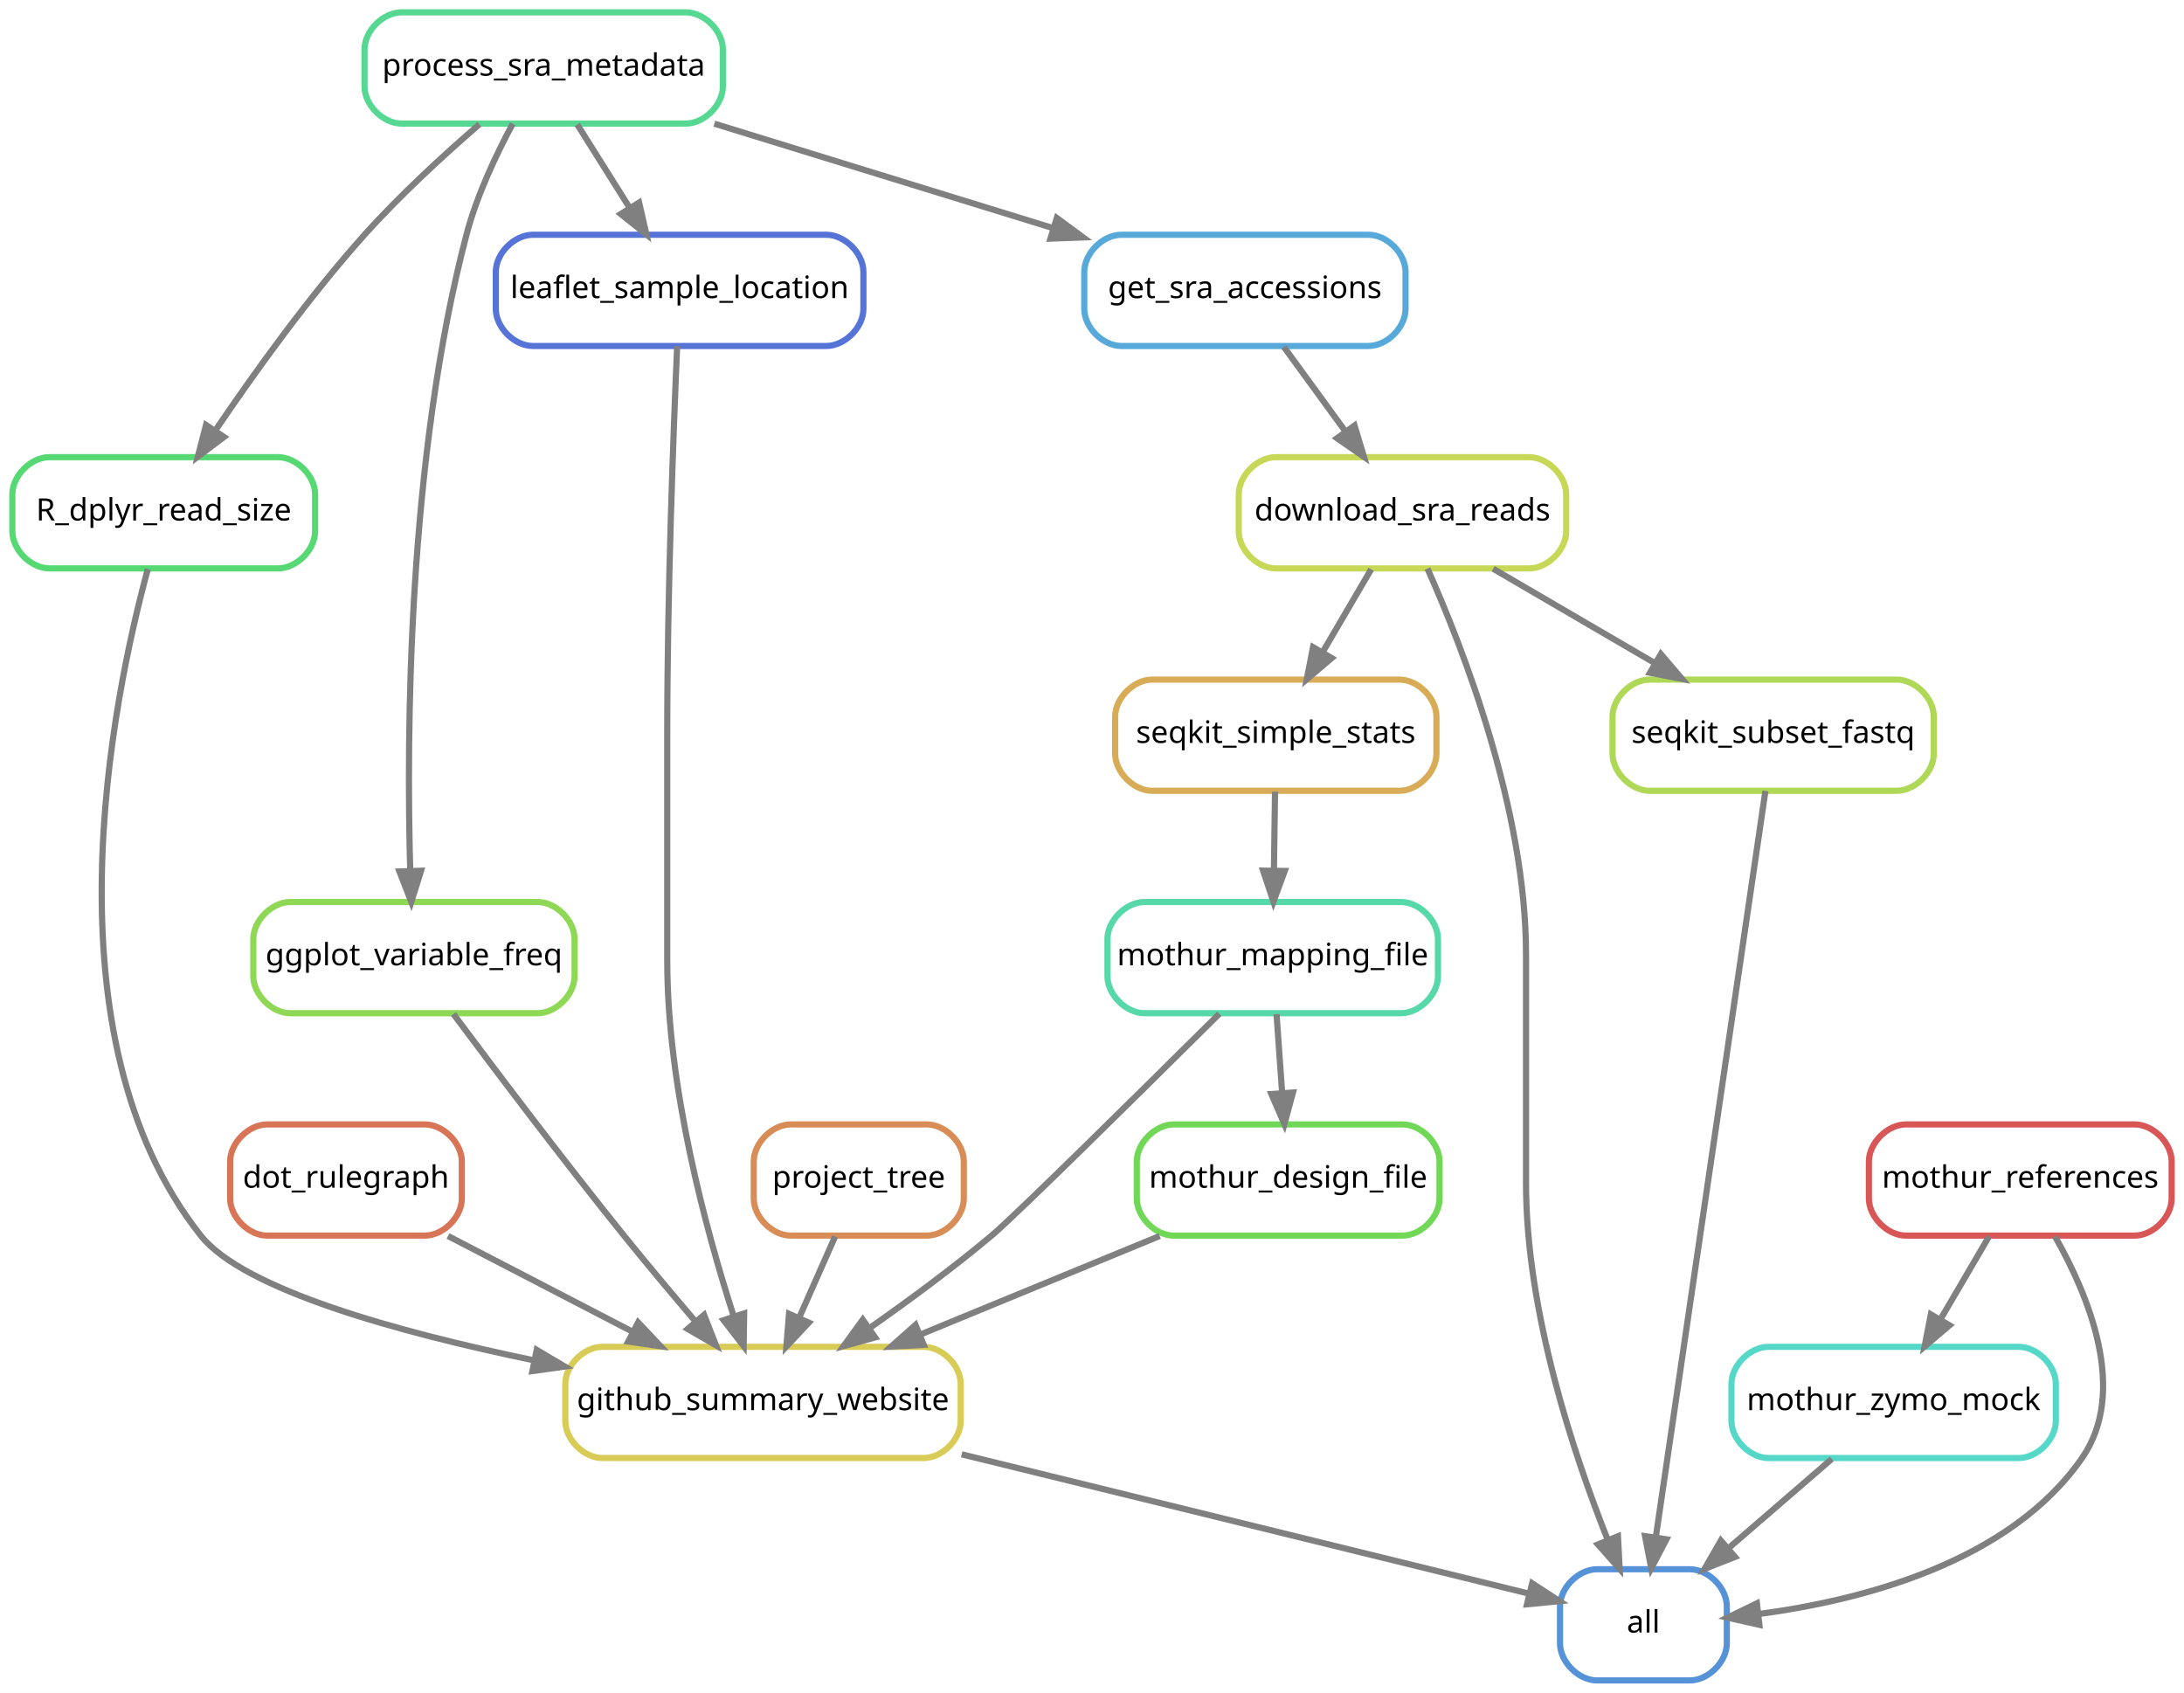
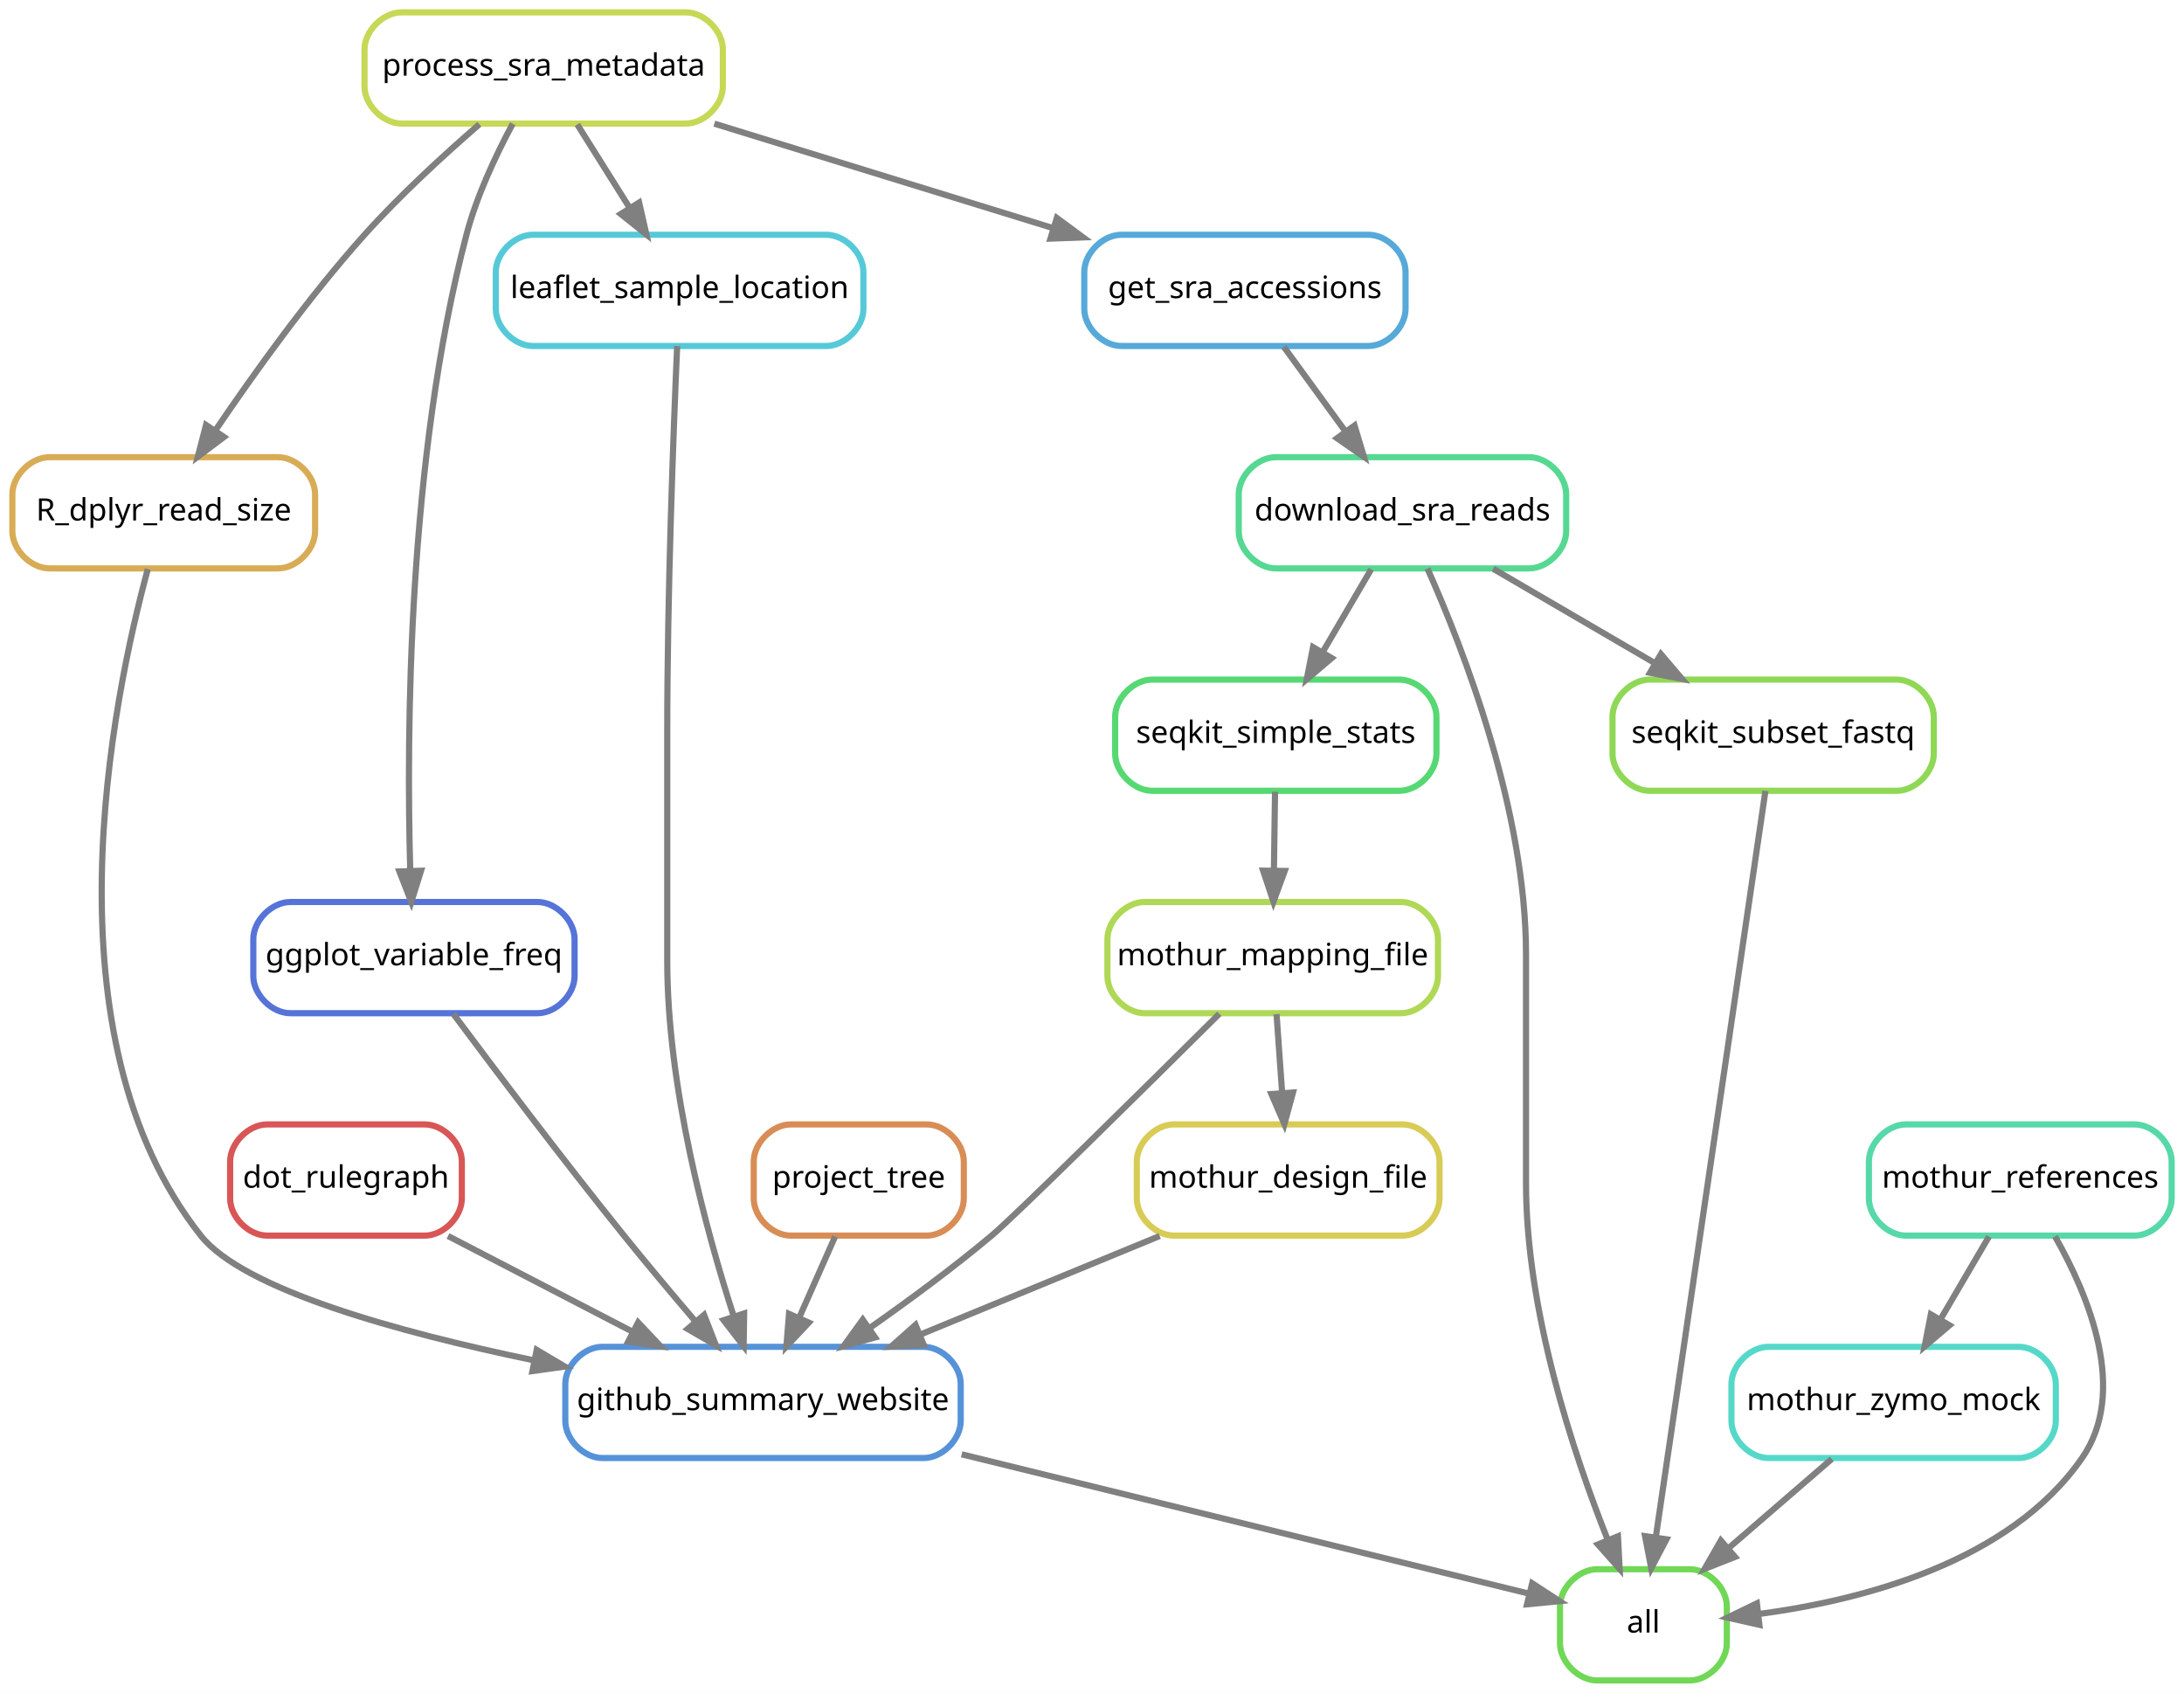
<svg xmlns="http://www.w3.org/2000/svg" width="707pt" height="548pt" viewBox="0.00 0.00 707.00 548.00">
  <g id="graph0" class="graph" transform="scale(1 1) rotate(0) translate(4 544)">
    <polygon fill="white" stroke="none" points="-4,4 -4,-544 703,-544 703,4 -4,4" />
    <g id="node1" class="node">
-       <path fill="none" stroke="#5692d8" stroke-width="2" d="M543,-36C543,-36 513,-36 513,-36 507,-36 501,-30 501,-24 501,-24 501,-12 501,-12 501,-6 507,0 513,0 513,0 543,0 543,0 549,0 555,-6 555,-12 555,-12 555,-24 555,-24 555,-30 549,-36 543,-36" />
+       <path fill="none" stroke="#70d856" stroke-width="2" d="M543,-36C543,-36 513,-36 513,-36 507,-36 501,-30 501,-24 501,-24 501,-12 501,-12 501,-6 507,0 513,0 513,0 543,0 543,0 549,0 555,-6 555,-12 555,-12 555,-24 555,-24 555,-30 549,-36 543,-36" />
      <text text-anchor="middle" x="528" y="-15.5" font-family="sans" font-size="10.00">all</text>
    </g>
    <g id="node2" class="node">
-       <path fill="none" stroke="#d8cb56" stroke-width="2" d="M295,-108C295,-108 191,-108 191,-108 185,-108 179,-102 179,-96 179,-96 179,-84 179,-84 179,-78 185,-72 191,-72 191,-72 295,-72 295,-72 301,-72 307,-78 307,-84 307,-84 307,-96 307,-96 307,-102 301,-108 295,-108" />
+       <path fill="none" stroke="#5692d8" stroke-width="2" d="M295,-108C295,-108 191,-108 191,-108 185,-108 179,-102 179,-96 179,-96 179,-84 179,-84 179,-78 185,-72 191,-72 191,-72 295,-72 295,-72 301,-72 307,-78 307,-84 307,-84 307,-96 307,-96 307,-102 301,-108 295,-108" />
      <text text-anchor="middle" x="243" y="-87.5" font-family="sans" font-size="10.00">github_summary_website</text>
    </g>
-     <g id="edge2" class="edge">
+     <g id="edge5" class="edge">
      <path fill="none" stroke="grey" stroke-width="2" d="M307.31,-73.2C363.94,-59.3 444.42,-39.53 490.92,-28.11" />
      <polygon fill="grey" stroke="grey" stroke-width="2" points="491.99,-31.45 500.87,-25.66 490.32,-24.65 491.99,-31.45" />
    </g>
    <g id="node3" class="node">
-       <path fill="none" stroke="#d87556" stroke-width="2" d="M133.5,-180C133.5,-180 82.5,-180 82.5,-180 76.5,-180 70.5,-174 70.5,-168 70.5,-168 70.5,-156 70.5,-156 70.5,-150 76.5,-144 82.5,-144 82.5,-144 133.5,-144 133.5,-144 139.5,-144 145.5,-150 145.5,-156 145.5,-156 145.5,-168 145.5,-168 145.5,-174 139.5,-180 133.5,-180" />
+       <path fill="none" stroke="#d85656" stroke-width="2" d="M133.5,-180C133.5,-180 82.5,-180 82.5,-180 76.5,-180 70.5,-174 70.5,-168 70.5,-168 70.5,-156 70.5,-156 70.5,-150 76.5,-144 82.5,-144 82.5,-144 133.5,-144 133.5,-144 139.5,-144 145.5,-150 145.5,-156 145.5,-156 145.5,-168 145.5,-168 145.5,-174 139.5,-180 133.5,-180" />
      <text text-anchor="middle" x="108" y="-159.5" font-family="sans" font-size="10.00">dot_rulegraph</text>
    </g>
    <g id="edge6" class="edge">
      <path fill="none" stroke="grey" stroke-width="2" d="M141.02,-143.88C159.08,-134.51 181.65,-122.81 200.95,-112.8" />
      <polygon fill="grey" stroke="grey" stroke-width="2" points="202.58,-115.9 209.85,-108.19 199.36,-109.69 202.58,-115.9" />
    </g>
    <g id="node4" class="node">
-       <path fill="none" stroke="#8fd856" stroke-width="2" d="M170,-252C170,-252 90,-252 90,-252 84,-252 78,-246 78,-240 78,-240 78,-228 78,-228 78,-222 84,-216 90,-216 90,-216 170,-216 170,-216 176,-216 182,-222 182,-228 182,-228 182,-240 182,-240 182,-246 176,-252 170,-252" />
+       <path fill="none" stroke="#5673d8" stroke-width="2" d="M170,-252C170,-252 90,-252 90,-252 84,-252 78,-246 78,-240 78,-240 78,-228 78,-228 78,-222 84,-216 90,-216 90,-216 170,-216 170,-216 176,-216 182,-222 182,-228 182,-228 182,-240 182,-240 182,-246 176,-252 170,-252" />
      <text text-anchor="middle" x="130" y="-231.5" font-family="sans" font-size="10.00">ggplot_variable_freq</text>
    </g>
-     <g id="edge9" class="edge">
+     <g id="edge12" class="edge">
      <path fill="none" stroke="grey" stroke-width="2" d="M142.78,-215.74C156.26,-197.65 178.24,-168.53 198,-144 205.42,-134.79 213.76,-124.86 221.22,-116.12" />
      <polygon fill="grey" stroke="grey" stroke-width="2" points="223.92,-118.35 227.77,-108.48 218.6,-113.79 223.92,-118.35" />
    </g>
    <g id="node5" class="node">
-       <path fill="none" stroke="#56d892" stroke-width="2" d="M218,-540C218,-540 126,-540 126,-540 120,-540 114,-534 114,-528 114,-528 114,-516 114,-516 114,-510 120,-504 126,-504 126,-504 218,-504 218,-504 224,-504 230,-510 230,-516 230,-516 230,-528 230,-528 230,-534 224,-540 218,-540" />
+       <path fill="none" stroke="#c6d856" stroke-width="2" d="M218,-540C218,-540 126,-540 126,-540 120,-540 114,-534 114,-528 114,-528 114,-516 114,-516 114,-510 120,-504 126,-504 126,-504 218,-504 218,-504 224,-504 230,-510 230,-516 230,-516 230,-528 230,-528 230,-534 224,-540 218,-540" />
      <text text-anchor="middle" x="172" y="-519.5" font-family="sans" font-size="10.00">process_sra_metadata</text>
    </g>
    <g id="edge13" class="edge">
      <path fill="none" stroke="grey" stroke-width="2" d="M161.98,-503.95C156.56,-493.85 150.31,-480.6 147,-468 127.96,-395.49 127.55,-306.22 128.8,-262.2" />
      <polygon fill="grey" stroke="grey" stroke-width="2" points="132.3,-262.13 129.14,-252.01 125.3,-261.89 132.3,-262.13" />
    </g>
    <g id="node6" class="node">
-       <path fill="none" stroke="#5673d8" stroke-width="2" d="M263.5,-468C263.5,-468 168.5,-468 168.5,-468 162.5,-468 156.5,-462 156.5,-456 156.5,-456 156.5,-444 156.5,-444 156.5,-438 162.5,-432 168.5,-432 168.5,-432 263.5,-432 263.5,-432 269.5,-432 275.5,-438 275.5,-444 275.5,-444 275.5,-456 275.5,-456 275.5,-462 269.5,-468 263.5,-468" />
+       <path fill="none" stroke="#56c9d8" stroke-width="2" d="M263.5,-468C263.5,-468 168.5,-468 168.5,-468 162.5,-468 156.5,-462 156.5,-456 156.5,-456 156.5,-444 156.5,-444 156.5,-438 162.5,-432 168.5,-432 168.5,-432 263.5,-432 263.5,-432 269.5,-432 275.5,-438 275.5,-444 275.5,-444 275.5,-456 275.5,-456 275.5,-462 269.5,-468 263.5,-468" />
      <text text-anchor="middle" x="216" y="-447.5" font-family="sans" font-size="10.00">leaflet_sample_location</text>
    </g>
    <g id="edge14" class="edge">
      <path fill="none" stroke="grey" stroke-width="2" d="M182.88,-503.7C187.99,-495.56 194.2,-485.69 199.84,-476.7" />
      <polygon fill="grey" stroke="grey" stroke-width="2" points="202.89,-478.43 205.25,-468.1 196.96,-474.71 202.89,-478.43" />
    </g>
    <g id="node8" class="node">
-       <path fill="none" stroke="#56d873" stroke-width="2" d="M86,-396C86,-396 12,-396 12,-396 6,-396 0,-390 0,-384 0,-384 0,-372 0,-372 0,-366 6,-360 12,-360 12,-360 86,-360 86,-360 92,-360 98,-366 98,-372 98,-372 98,-384 98,-384 98,-390 92,-396 86,-396" />
+       <path fill="none" stroke="#d8ac56" stroke-width="2" d="M86,-396C86,-396 12,-396 12,-396 6,-396 0,-390 0,-384 0,-384 0,-372 0,-372 0,-366 6,-360 12,-360 12,-360 86,-360 86,-360 92,-360 98,-366 98,-372 98,-372 98,-384 98,-384 98,-390 92,-396 86,-396" />
      <text text-anchor="middle" x="49" y="-375.5" font-family="sans" font-size="10.00">R_dplyr_read_size</text>
    </g>
    <g id="edge15" class="edge">
      <path fill="none" stroke="grey" stroke-width="2" d="M151.19,-503.78C139.7,-493.84 125.47,-480.8 114,-468 96,-447.92 78.12,-422.97 65.68,-404.6" />
      <polygon fill="grey" stroke="grey" stroke-width="2" points="68.51,-402.53 60.04,-396.17 62.69,-406.42 68.51,-402.53" />
    </g>
    <g id="node12" class="node">
      <path fill="none" stroke="#56a9d8" stroke-width="2" d="M439,-468C439,-468 359,-468 359,-468 353,-468 347,-462 347,-456 347,-456 347,-444 347,-444 347,-438 353,-432 359,-432 359,-432 439,-432 439,-432 445,-432 451,-438 451,-444 451,-444 451,-456 451,-456 451,-462 445,-468 439,-468" />
      <text text-anchor="middle" x="399" y="-447.5" font-family="sans" font-size="10.00">get_sra_accessions</text>
    </g>
    <g id="edge19" class="edge">
      <path fill="none" stroke="grey" stroke-width="2" d="M227.24,-503.97C260.33,-493.76 302.47,-480.77 336.74,-470.2" />
      <polygon fill="grey" stroke="grey" stroke-width="2" points="338.11,-473.44 346.64,-467.15 336.05,-466.75 338.11,-473.44" />
    </g>
-     <g id="edge12" class="edge">
+     <g id="edge11" class="edge">
      <path fill="none" stroke="grey" stroke-width="2" d="M215.21,-431.96C214.04,-405.3 212,-352.13 212,-307 212,-307 212,-307 212,-233 212,-192.1 224.43,-146.06 233.55,-117.79" />
      <polygon fill="grey" stroke="grey" stroke-width="2" points="236.89,-118.82 236.73,-108.22 230.25,-116.61 236.89,-118.82" />
    </g>
    <g id="node7" class="node">
      <path fill="none" stroke="#d88d56" stroke-width="2" d="M296,-180C296,-180 252,-180 252,-180 246,-180 240,-174 240,-168 240,-168 240,-156 240,-156 240,-150 246,-144 252,-144 252,-144 296,-144 296,-144 302,-144 308,-150 308,-156 308,-156 308,-168 308,-168 308,-174 302,-180 296,-180" />
      <text text-anchor="middle" x="274" y="-159.5" font-family="sans" font-size="10.00">project_tree</text>
    </g>
    <g id="edge7" class="edge">
      <path fill="none" stroke="grey" stroke-width="2" d="M266.34,-143.7C262.81,-135.73 258.54,-126.1 254.63,-117.26" />
      <polygon fill="grey" stroke="grey" stroke-width="2" points="257.82,-115.83 250.57,-108.1 251.42,-118.67 257.82,-115.83" />
    </g>
-     <g id="edge10" class="edge">
+     <g id="edge8" class="edge">
      <path fill="none" stroke="grey" stroke-width="2" d="M43.85,-359.78C32.44,-317.74 9.85,-208.64 61,-144 74.81,-126.55 124.84,-112.74 168.96,-103.6" />
      <polygon fill="grey" stroke="grey" stroke-width="2" points="169.74,-107.01 178.85,-101.61 168.36,-100.15 169.74,-107.01" />
    </g>
    <g id="node9" class="node">
-       <path fill="none" stroke="#56d8a9" stroke-width="2" d="M449.5,-252C449.5,-252 366.5,-252 366.5,-252 360.5,-252 354.5,-246 354.5,-240 354.5,-240 354.5,-228 354.5,-228 354.5,-222 360.5,-216 366.5,-216 366.5,-216 449.5,-216 449.5,-216 455.5,-216 461.5,-222 461.5,-228 461.5,-228 461.5,-240 461.5,-240 461.5,-246 455.5,-252 449.5,-252" />
+       <path fill="none" stroke="#afd856" stroke-width="2" d="M449.5,-252C449.5,-252 366.5,-252 366.5,-252 360.5,-252 354.5,-246 354.5,-240 354.5,-240 354.5,-228 354.5,-228 354.5,-222 360.5,-216 366.5,-216 366.5,-216 449.5,-216 449.5,-216 455.5,-216 461.5,-222 461.5,-228 461.5,-228 461.5,-240 461.5,-240 461.5,-246 455.5,-252 449.5,-252" />
      <text text-anchor="middle" x="408" y="-231.5" font-family="sans" font-size="10.00">mothur_mapping_file</text>
    </g>
-     <g id="edge11" class="edge">
+     <g id="edge10" class="edge">
      <path fill="none" stroke="grey" stroke-width="2" d="M390.72,-215.82C366.51,-191.79 324.62,-150.39 317,-144 304.6,-133.6 290.29,-123.05 277.57,-114.12" />
      <polygon fill="grey" stroke="grey" stroke-width="2" points="279.28,-111.04 269.07,-108.22 275.29,-116.8 279.28,-111.04" />
    </g>
    <g id="node13" class="node">
-       <path fill="none" stroke="#70d856" stroke-width="2" d="M450,-180C450,-180 376,-180 376,-180 370,-180 364,-174 364,-168 364,-168 364,-156 364,-156 364,-150 370,-144 376,-144 376,-144 450,-144 450,-144 456,-144 462,-150 462,-156 462,-156 462,-168 462,-168 462,-174 456,-180 450,-180" />
+       <path fill="none" stroke="#d8cb56" stroke-width="2" d="M450,-180C450,-180 376,-180 376,-180 370,-180 364,-174 364,-168 364,-168 364,-156 364,-156 364,-150 370,-144 376,-144 376,-144 450,-144 450,-144 456,-144 462,-150 462,-156 462,-156 462,-168 462,-168 462,-174 456,-180 450,-180" />
      <text text-anchor="middle" x="413" y="-159.5" font-family="sans" font-size="10.00">mothur_design_file</text>
    </g>
    <g id="edge20" class="edge">
      <path fill="none" stroke="grey" stroke-width="2" d="M409.24,-215.7C409.79,-207.98 410.45,-198.71 411.06,-190.11" />
      <polygon fill="grey" stroke="grey" stroke-width="2" points="414.56,-190.33 411.78,-180.1 407.57,-189.83 414.56,-190.33" />
    </g>
    <g id="node10" class="node">
-       <path fill="none" stroke="#d8ac56" stroke-width="2" d="M449,-324C449,-324 369,-324 369,-324 363,-324 357,-318 357,-312 357,-312 357,-300 357,-300 357,-294 363,-288 369,-288 369,-288 449,-288 449,-288 455,-288 461,-294 461,-300 461,-300 461,-312 461,-312 461,-318 455,-324 449,-324" />
+       <path fill="none" stroke="#56d873" stroke-width="2" d="M449,-324C449,-324 369,-324 369,-324 363,-324 357,-318 357,-312 357,-312 357,-300 357,-300 357,-294 363,-288 369,-288 369,-288 449,-288 449,-288 455,-288 461,-294 461,-300 461,-300 461,-312 461,-312 461,-318 455,-324 449,-324" />
      <text text-anchor="middle" x="409" y="-303.5" font-family="sans" font-size="10.00">seqkit_simple_stats</text>
    </g>
    <g id="edge16" class="edge">
      <path fill="none" stroke="grey" stroke-width="2" d="M408.75,-287.7C408.64,-279.98 408.51,-270.71 408.39,-262.11" />
      <polygon fill="grey" stroke="grey" stroke-width="2" points="411.89,-262.05 408.24,-252.1 404.89,-262.15 411.89,-262.05" />
    </g>
    <g id="node11" class="node">
-       <path fill="none" stroke="#c6d856" stroke-width="2" d="M491,-396C491,-396 409,-396 409,-396 403,-396 397,-390 397,-384 397,-384 397,-372 397,-372 397,-366 403,-360 409,-360 409,-360 491,-360 491,-360 497,-360 503,-366 503,-372 503,-372 503,-384 503,-384 503,-390 497,-396 491,-396" />
+       <path fill="none" stroke="#56d892" stroke-width="2" d="M491,-396C491,-396 409,-396 409,-396 403,-396 397,-390 397,-384 397,-384 397,-372 397,-372 397,-366 403,-360 409,-360 409,-360 491,-360 491,-360 497,-360 503,-366 503,-372 503,-372 503,-384 503,-384 503,-390 497,-396 491,-396" />
      <text text-anchor="middle" x="450" y="-375.5" font-family="sans" font-size="10.00">download_sra_reads</text>
    </g>
-     <g id="edge3" class="edge">
+     <g id="edge4" class="edge">
      <path fill="none" stroke="grey" stroke-width="2" d="M458.09,-359.95C469.78,-333.72 490,-281.61 490,-235 490,-235 490,-235 490,-161 490,-119.63 505.23,-73.72 516.41,-45.61" />
      <polygon fill="grey" stroke="grey" stroke-width="2" points="519.76,-46.67 520.31,-36.09 513.28,-44.02 519.76,-46.67" />
    </g>
    <g id="edge17" class="edge">
      <path fill="none" stroke="grey" stroke-width="2" d="M439.87,-359.7C435.15,-351.64 429.44,-341.89 424.22,-332.98" />
      <polygon fill="grey" stroke="grey" stroke-width="2" points="427.09,-330.96 419.02,-324.1 421.05,-334.5 427.09,-330.96" />
    </g>
    <g id="node14" class="node">
-       <path fill="none" stroke="#afd856" stroke-width="2" d="M610,-324C610,-324 530,-324 530,-324 524,-324 518,-318 518,-312 518,-312 518,-300 518,-300 518,-294 524,-288 530,-288 530,-288 610,-288 610,-288 616,-288 622,-294 622,-300 622,-300 622,-312 622,-312 622,-318 616,-324 610,-324" />
+       <path fill="none" stroke="#8fd856" stroke-width="2" d="M610,-324C610,-324 530,-324 530,-324 524,-324 518,-318 518,-312 518,-312 518,-300 518,-300 518,-294 524,-288 530,-288 530,-288 610,-288 610,-288 616,-288 622,-294 622,-300 622,-300 622,-312 622,-312 622,-318 616,-324 610,-324" />
      <text text-anchor="middle" x="570" y="-303.5" font-family="sans" font-size="10.00">seqkit_subset_fastq</text>
    </g>
    <g id="edge21" class="edge">
      <path fill="none" stroke="grey" stroke-width="2" d="M479.36,-359.88C495.05,-350.72 514.56,-339.34 531.45,-329.48" />
      <polygon fill="grey" stroke="grey" stroke-width="2" points="533.66,-332.25 540.53,-324.19 530.13,-326.21 533.66,-332.25" />
    </g>
    <g id="edge18" class="edge">
      <path fill="none" stroke="grey" stroke-width="2" d="M411.61,-431.7C417.6,-423.47 424.88,-413.48 431.48,-404.42" />
      <polygon fill="grey" stroke="grey" stroke-width="2" points="434.48,-406.25 437.54,-396.1 428.82,-402.13 434.48,-406.25" />
    </g>
-     <g id="edge8" class="edge">
+     <g id="edge9" class="edge">
      <path fill="none" stroke="grey" stroke-width="2" d="M371.41,-143.88C347.97,-134.22 318.5,-122.09 293.7,-111.88" />
      <polygon fill="grey" stroke="grey" stroke-width="2" points="295.03,-108.64 284.45,-108.07 292.37,-115.11 295.03,-108.64" />
    </g>
-     <g id="edge4" class="edge">
+     <g id="edge1" class="edge">
      <path fill="none" stroke="grey" stroke-width="2" d="M567.5,-287.97C560.48,-240.19 540.57,-104.62 532,-46.27" />
      <polygon fill="grey" stroke="grey" stroke-width="2" points="535.46,-45.69 530.54,-36.31 528.53,-46.71 535.46,-45.69" />
    </g>
    <g id="node15" class="node">
-       <path fill="none" stroke="#d85656" stroke-width="2" d="M687,-180C687,-180 613,-180 613,-180 607,-180 601,-174 601,-168 601,-168 601,-156 601,-156 601,-150 607,-144 613,-144 613,-144 687,-144 687,-144 693,-144 699,-150 699,-156 699,-156 699,-168 699,-168 699,-174 693,-180 687,-180" />
+       <path fill="none" stroke="#56d8a9" stroke-width="2" d="M687,-180C687,-180 613,-180 613,-180 607,-180 601,-174 601,-168 601,-168 601,-156 601,-156 601,-150 607,-144 613,-144 613,-144 687,-144 687,-144 693,-144 699,-150 699,-156 699,-156 699,-168 699,-168 699,-174 693,-180 687,-180" />
      <text text-anchor="middle" x="650" y="-159.5" font-family="sans" font-size="10.00">mothur_references</text>
    </g>
-     <g id="edge1" class="edge">
+     <g id="edge2" class="edge">
      <path fill="none" stroke="grey" stroke-width="2" d="M661.24,-143.74C672.13,-124.61 684.99,-93.6 670,-72 646.54,-38.21 598.78,-25.92 565.15,-21.48" />
      <polygon fill="grey" stroke="grey" stroke-width="2" points="565.54,-18 555.21,-20.34 564.74,-24.96 565.54,-18" />
    </g>
    <g id="node16" class="node">
      <path fill="none" stroke="#56d8c9" stroke-width="2" d="M649.5,-108C649.5,-108 568.5,-108 568.5,-108 562.5,-108 556.5,-102 556.5,-96 556.5,-96 556.5,-84 556.5,-84 556.5,-78 562.5,-72 568.5,-72 568.5,-72 649.5,-72 649.5,-72 655.5,-72 661.5,-78 661.5,-84 661.5,-84 661.5,-96 661.5,-96 661.5,-102 655.5,-108 649.5,-108" />
      <text text-anchor="middle" x="609" y="-87.5" font-family="sans" font-size="10.00">mothur_zymo_mock</text>
    </g>
    <g id="edge22" class="edge">
      <path fill="none" stroke="grey" stroke-width="2" d="M639.87,-143.7C635.15,-135.64 629.44,-125.89 624.22,-116.98" />
      <polygon fill="grey" stroke="grey" stroke-width="2" points="627.09,-114.96 619.02,-108.1 621.05,-118.5 627.09,-114.96" />
    </g>
-     <g id="edge5" class="edge">
+     <g id="edge3" class="edge">
      <path fill="none" stroke="grey" stroke-width="2" d="M588.98,-71.7C578.87,-62.97 566.46,-52.24 555.48,-42.75" />
      <polygon fill="grey" stroke="grey" stroke-width="2" points="557.65,-39.99 547.79,-36.1 553.07,-45.29 557.65,-39.99" />
    </g>
  </g>
</svg>
